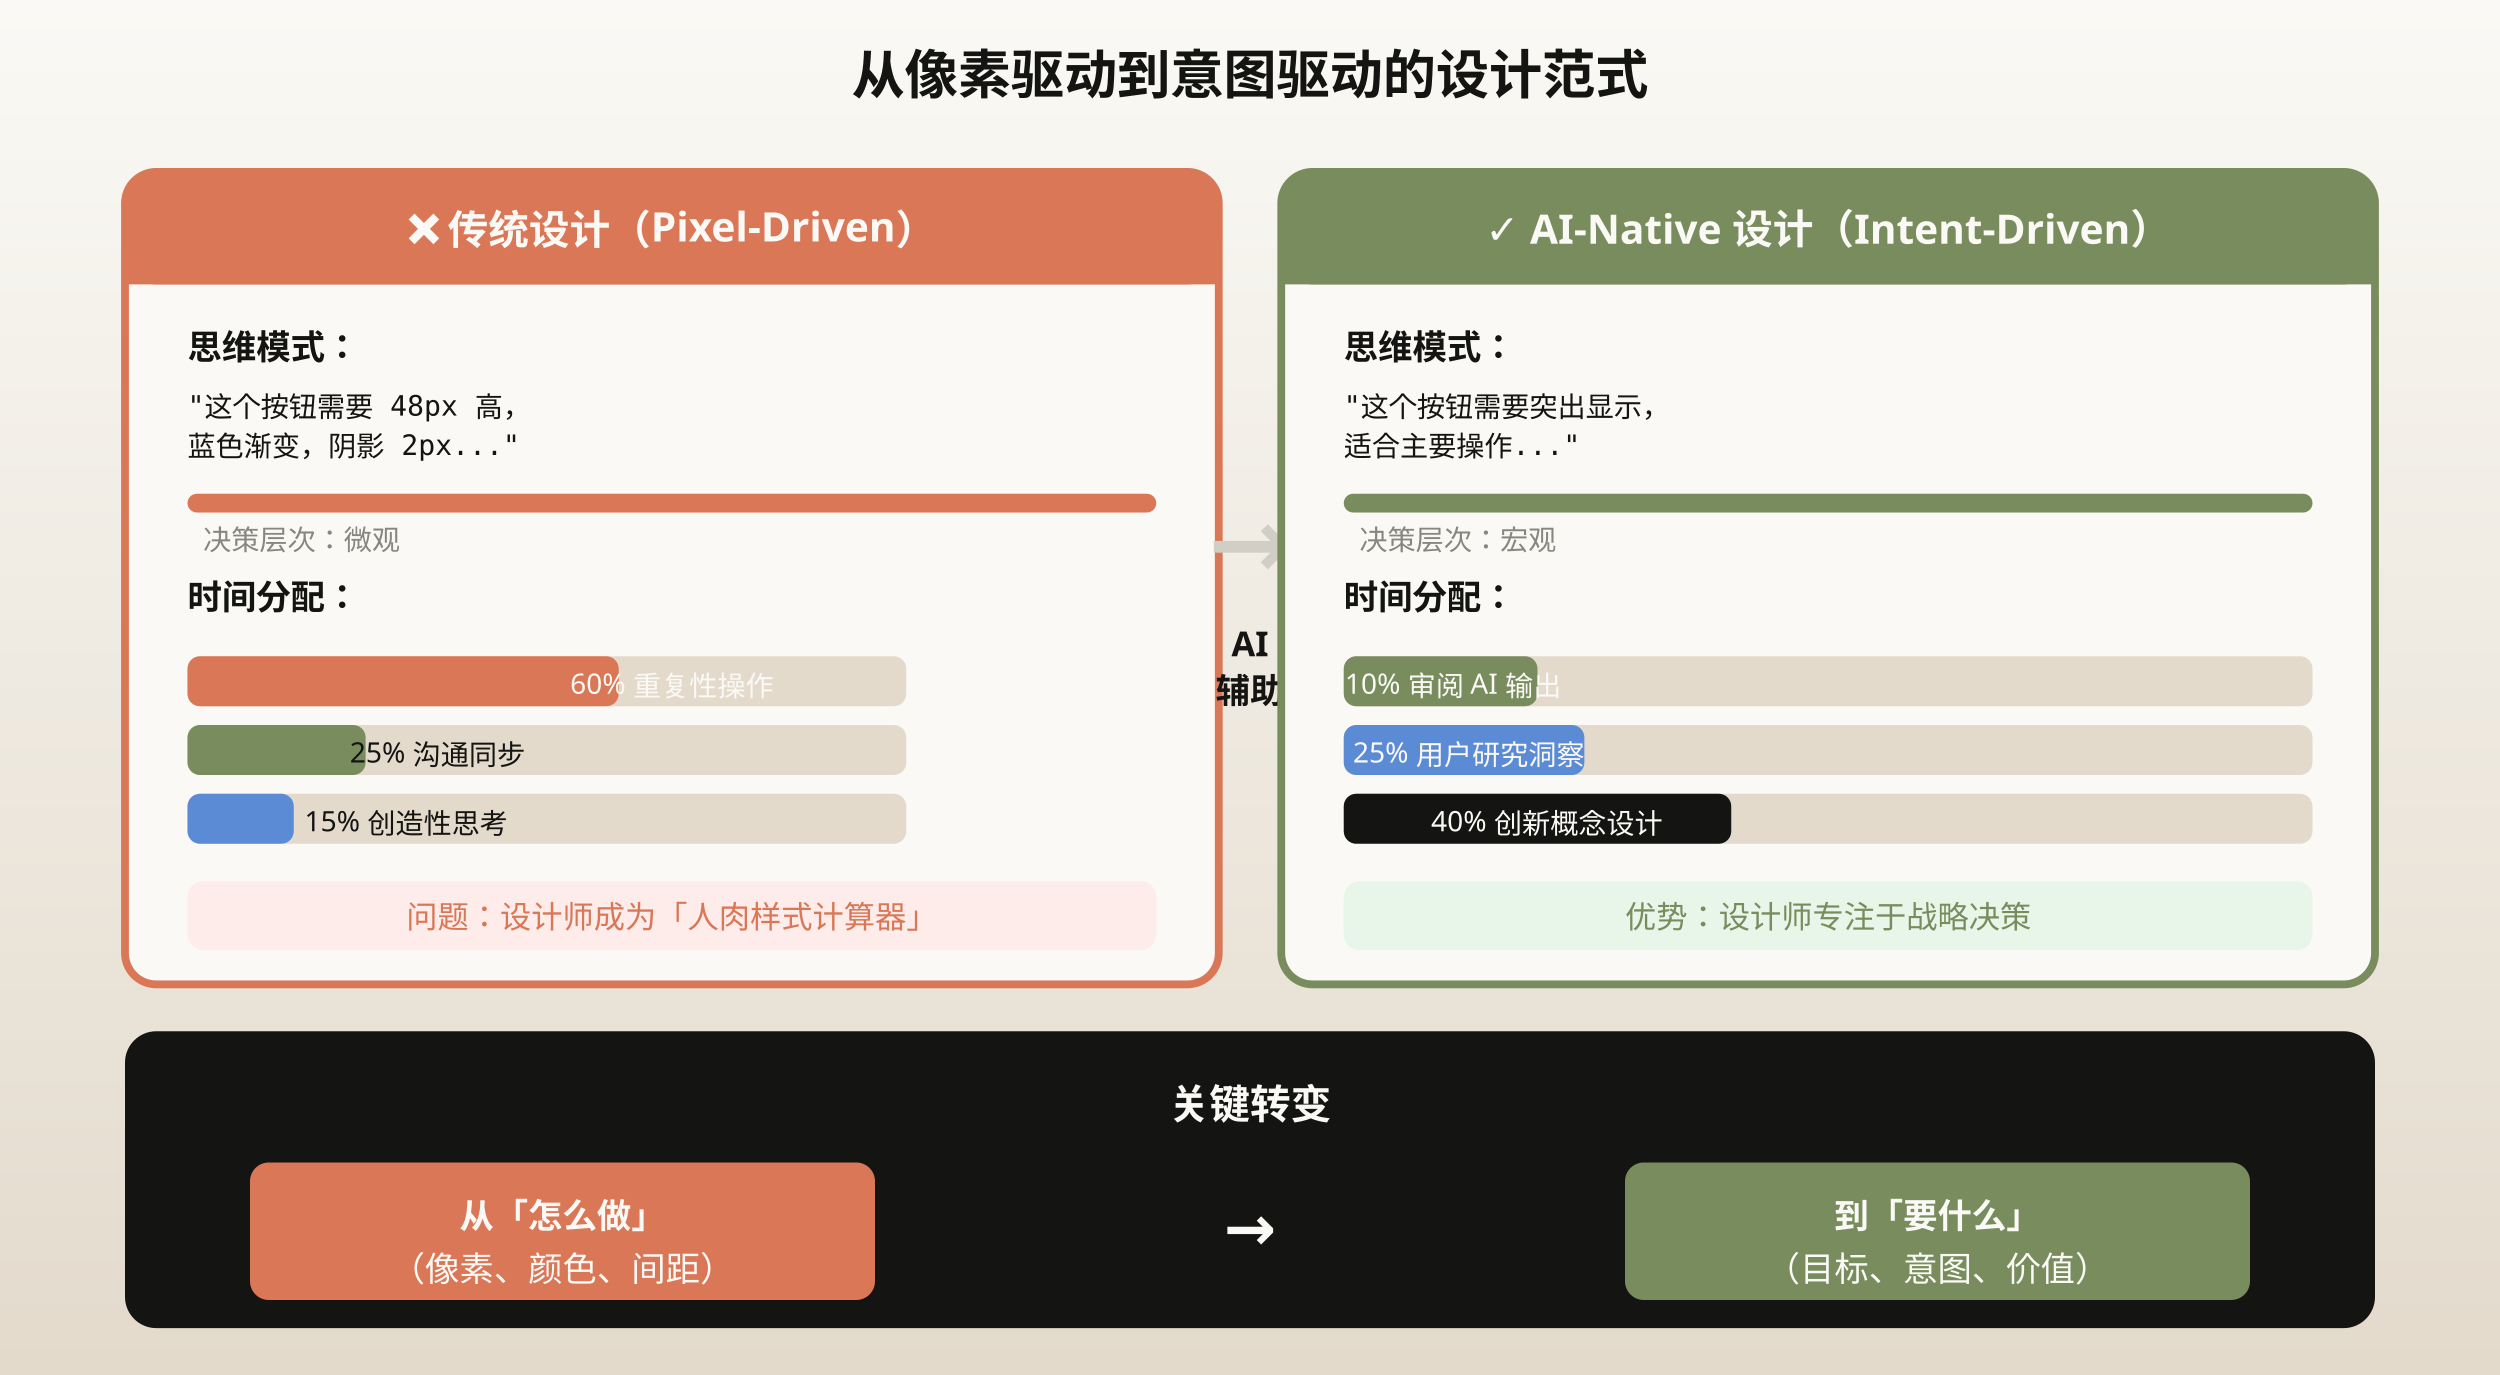
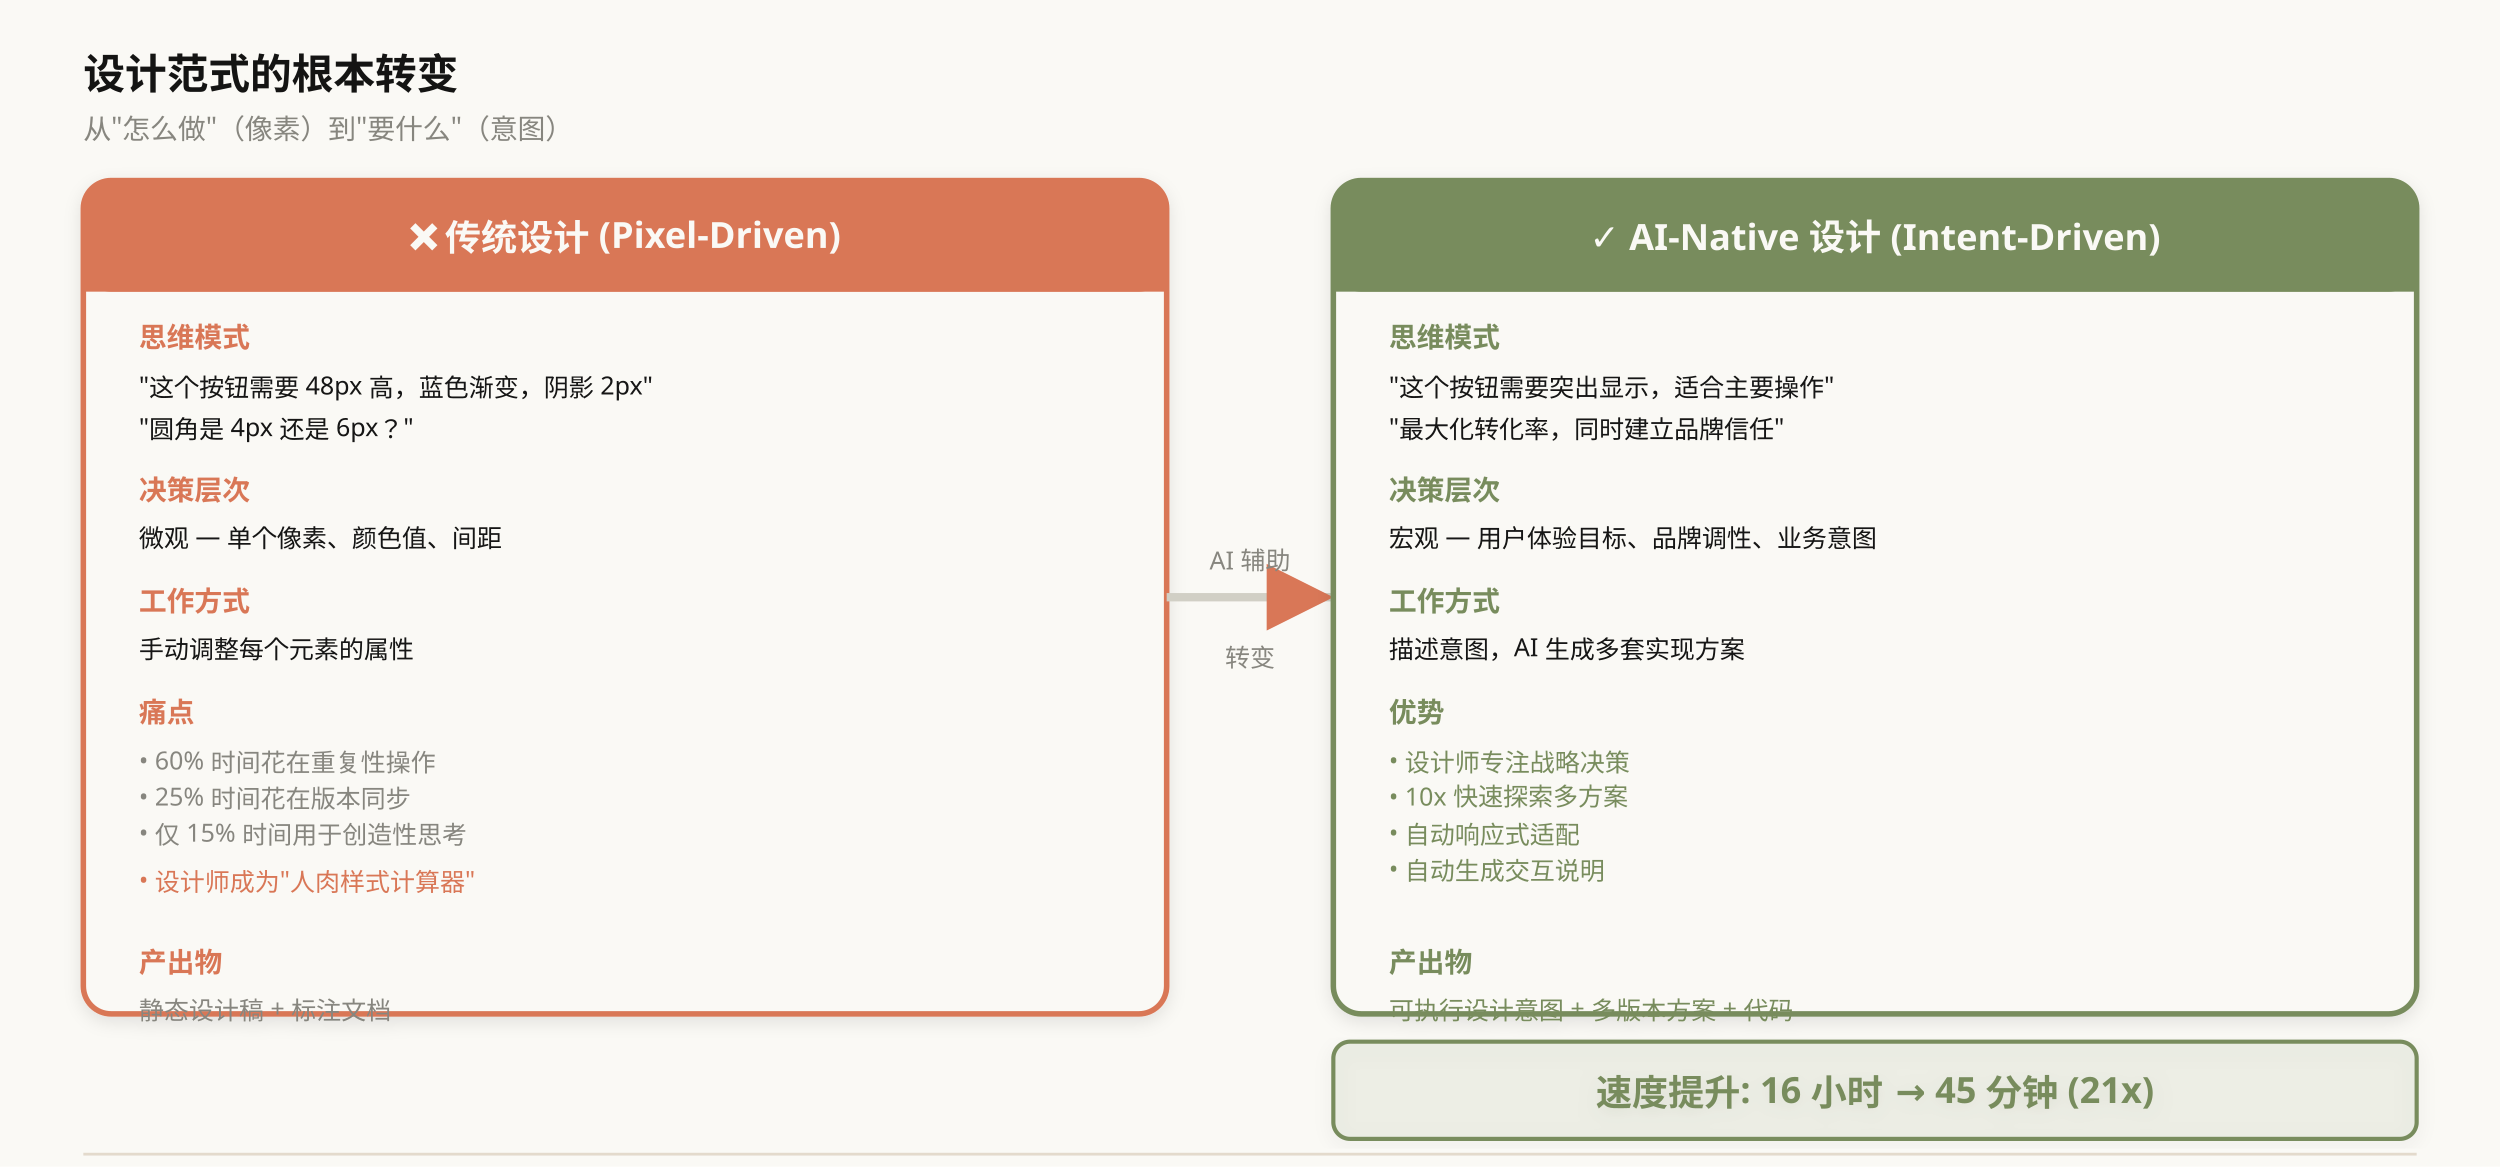
- <svg xmlns="http://www.w3.org/2000/svg" viewBox="0 0 800 440" role="img" aria-label="设计范式转变">
+ <svg xmlns="http://www.w3.org/2000/svg" viewBox="0 0 900 420" role="img" aria-label="意图驱动设计 vs 像素驱动设计">
  <defs>
-     <linearGradient id="bgGrad9" x1="0%" y1="0%" x2="0%" y2="100%">
-       <stop offset="0%" stop-color="#FAF9F5" />
-       <stop offset="100%" stop-color="#E3DACC" />
-     </linearGradient>
+     <filter id="sf4" x="-10%" y="-10%" width="120%" height="120%">
+       <feDropShadow dx="0" dy="2" stdDeviation="3" flood-color="#141413" flood-opacity="0.1" />
+     </filter>
+     <marker id="rtArr" markerWidth="8" markerHeight="8" refX="8" refY="4" orient="auto">
+       <polygon points="0 0, 8 4, 0 8" fill="#D97757" />
+     </marker>
+     <marker id="grArr" markerWidth="8" markerHeight="8" refX="8" refY="4" orient="auto">
+       <polygon points="0 0, 8 4, 0 8" fill="#788C5D" />
+     </marker>
  </defs>
-   <rect width="800" height="440" fill="url(#bgGrad9)" />
-   <text x="400" y="30" font-family="system-ui, sans-serif" font-size="17" font-weight="700" fill="#141413" text-anchor="middle">从像素驱动到意图驱动的设计范式</text>
-   <rect x="40" y="55" width="350" height="260" rx="10" fill="#FAF9F5" stroke="#D97757" stroke-width="2.5" />
-   <rect x="40" y="55" width="350" height="36" rx="10" fill="#D97757" />
-   <rect x="40" y="79" width="350" height="12" fill="#D97757" />
-   <text x="215" y="78" font-family="system-ui, sans-serif" font-size="13" font-weight="700" fill="#FAF9F5" text-anchor="middle">❌ 传统设计（Pixel-Driven）</text>
-   <text x="60" y="115" font-family="system-ui, sans-serif" font-size="11" font-weight="600" fill="#141413">思维模式：</text>
-   <text x="60" y="133" font-family="monospace" font-size="9" fill="#141413">"这个按钮需要 48px 高，</text>
-   <text x="60" y="146" font-family="monospace" font-size="9" fill="#141413">蓝色渐变，阴影 2px..."</text>
-   <rect x="60" y="158" width="310" height="6" rx="3" fill="#D97757" />
-   <text x="65" y="176" font-family="system-ui, sans-serif" font-size="9" fill="#87867F">决策层次：微观</text>
-   <text x="60" y="195" font-family="system-ui, sans-serif" font-size="11" font-weight="600" fill="#141413">时间分配：</text>
-   <rect x="60" y="210" width="230" height="16" rx="4" fill="#E3DACC" />
-   <rect x="60" y="210" width="138" height="16" rx="4" fill="#D97757" />
-   <text x="215" y="222" font-family="system-ui, sans-serif" font-size="9" fill="#FAF9F5" text-anchor="middle">60% 重复性操作</text>
-   <rect x="60" y="232" width="230" height="16" rx="4" fill="#E3DACC" />
-   <rect x="60" y="232" width="57" height="16" rx="4" fill="#788C5D" />
-   <text x="140" y="244" font-family="system-ui, sans-serif" font-size="9" fill="#141413" text-anchor="middle">25% 沟通同步</text>
-   <rect x="60" y="254" width="230" height="16" rx="4" fill="#E3DACC" />
-   <rect x="60" y="254" width="34" height="16" rx="4" fill="#5B8BD4" />
-   <text x="130" y="266" font-family="system-ui, sans-serif" font-size="9" fill="#141413" text-anchor="middle">15% 创造性思考</text>
-   <rect x="60" y="282" width="310" height="22" rx="5" fill="#FDECEA" />
-   <text x="215" y="297" font-family="system-ui, sans-serif" font-size="10" fill="#D97757" text-anchor="middle">问题：设计师成为「人肉样式计算器」</text>
-   <text x="400" y="185" font-family="system-ui, sans-serif" font-size="32" font-weight="800" fill="#D1CFC5" text-anchor="middle">→</text>
-   <text x="400" y="210" font-family="system-ui, sans-serif" font-size="11" font-weight="700" fill="#141413" text-anchor="middle">AI</text>
-   <text x="400" y="225" font-family="system-ui, sans-serif" font-size="11" font-weight="700" fill="#141413" text-anchor="middle">辅助</text>
-   <rect x="410" y="55" width="350" height="260" rx="10" fill="#FAF9F5" stroke="#788C5D" stroke-width="2.5" />
-   <rect x="410" y="55" width="350" height="36" rx="10" fill="#788C5D" />
-   <rect x="410" y="79" width="350" height="12" fill="#788C5D" />
-   <text x="585" y="78" font-family="system-ui, sans-serif" font-size="13" font-weight="700" fill="#FAF9F5" text-anchor="middle">✓ AI-Native 设计（Intent-Driven）</text>
-   <text x="430" y="115" font-family="system-ui, sans-serif" font-size="11" font-weight="600" fill="#141413">思维模式：</text>
-   <text x="430" y="133" font-family="monospace" font-size="9" fill="#141413">"这个按钮需要突出显示，</text>
-   <text x="430" y="146" font-family="monospace" font-size="9" fill="#141413">适合主要操作..."</text>
-   <rect x="430" y="158" width="310" height="6" rx="3" fill="#788C5D" />
-   <text x="435" y="176" font-family="system-ui, sans-serif" font-size="9" fill="#87867F">决策层次：宏观</text>
-   <text x="430" y="195" font-family="system-ui, sans-serif" font-size="11" font-weight="600" fill="#141413">时间分配：</text>
-   <rect x="430" y="210" width="310" height="16" rx="4" fill="#E3DACC" />
-   <rect x="430" y="210" width="62" height="16" rx="4" fill="#788C5D" />
-   <text x="465" y="222" font-family="system-ui, sans-serif" font-size="9" fill="#FAF9F5" text-anchor="middle">10% 审阅 AI 输出</text>
-   <rect x="430" y="232" width="310" height="16" rx="4" fill="#E3DACC" />
-   <rect x="430" y="232" width="77" height="16" rx="4" fill="#5B8BD4" />
-   <text x="470" y="244" font-family="system-ui, sans-serif" font-size="9" fill="#FAF9F5" text-anchor="middle">25% 用户研究洞察</text>
-   <rect x="430" y="254" width="310" height="16" rx="4" fill="#E3DACC" />
-   <rect x="430" y="254" width="124" height="16" rx="4" fill="#141413" />
-   <text x="495" y="266" font-family="system-ui, sans-serif" font-size="9" fill="#FAF9F5" text-anchor="middle">40% 创新概念设计</text>
-   <rect x="430" y="282" width="310" height="22" rx="5" fill="#E8F5E9" />
-   <text x="585" y="297" font-family="system-ui, sans-serif" font-size="10" fill="#788C5D" text-anchor="middle">优势：设计师专注于战略决策</text>
-   <rect x="40" y="330" width="720" height="95" rx="10" fill="#141413" />
-   <text x="400" y="358" font-family="system-ui, sans-serif" font-size="13" font-weight="700" fill="#FAF9F5" text-anchor="middle">关键转变</text>
-   <rect x="80" y="372" width="200" height="44" rx="6" fill="#D97757" />
-   <text x="180" y="393" font-family="system-ui, sans-serif" font-size="11" font-weight="600" fill="#FAF9F5" text-anchor="middle">从「怎么做」</text>
-   <text x="180" y="410" font-family="system-ui, sans-serif" font-size="11" fill="#FAF9F5" text-anchor="middle">（像素、颜色、间距）</text>
-   <text x="400" y="400" font-family="system-ui, sans-serif" font-size="20" font-weight="800" fill="#FAF9F5" text-anchor="middle">→</text>
-   <rect x="520" y="372" width="200" height="44" rx="6" fill="#788C5D" />
-   <text x="620" y="393" font-family="system-ui, sans-serif" font-size="11" font-weight="600" fill="#FAF9F5" text-anchor="middle">到「要什么」</text>
-   <text x="620" y="410" font-family="system-ui, sans-serif" font-size="11" fill="#FAF9F5" text-anchor="middle">（目标、意图、价值）</text>
+   <rect width="900" height="420" fill="#FAF9F5" />
+   <text x="30" y="32" font-family="system-ui,sans-serif" font-size="15" font-weight="700" fill="#141413">设计范式的根本转变</text>
+   <text x="30" y="50" font-family="system-ui,sans-serif" font-size="10" fill="#87867F">从"怎么做"（像素）到"要什么"（意图）</text>
+   <g filter="url(#sf4)">
+     <rect x="30" y="65" width="390" height="300" rx="10" fill="#FAF9F5" stroke="#D97757" stroke-width="2" />
+     <rect x="30" y="65" width="390" height="40" rx="10" fill="#D97757" />
+     <rect x="30" y="95" width="390" height="10" fill="#D97757" />
+     <text x="225" y="90" font-family="system-ui,sans-serif" font-size="13" font-weight="700" fill="#FAF9F5" text-anchor="middle">❌ 传统设计 (Pixel-Driven)</text>
+     <text x="50" y="125" font-family="system-ui,sans-serif" font-size="10" font-weight="700" fill="#D97757">思维模式</text>
+     <text x="50" y="142" font-family="system-ui,sans-serif" font-size="9" fill="#141413">"这个按钮需要 48px 高，蓝色渐变，阴影 2px"</text>
+     <text x="50" y="157" font-family="system-ui,sans-serif" font-size="9" fill="#141413">"圆角是 4px 还是 6px？"</text>
+     <text x="50" y="180" font-family="system-ui,sans-serif" font-size="10" font-weight="700" fill="#D97757">决策层次</text>
+     <text x="50" y="197" font-family="system-ui,sans-serif" font-size="9" fill="#141413">微观 — 单个像素、颜色值、间距</text>
+     <text x="50" y="220" font-family="system-ui,sans-serif" font-size="10" font-weight="700" fill="#D97757">工作方式</text>
+     <text x="50" y="237" font-family="system-ui,sans-serif" font-size="9" fill="#141413">手动调整每个元素的属性</text>
+     <text x="50" y="260" font-family="system-ui,sans-serif" font-size="10" font-weight="700" fill="#D97757">痛点</text>
+     <text x="50" y="277" font-family="system-ui,sans-serif" font-size="9" fill="#87867F">• 60% 时间花在重复性操作</text>
+     <text x="50" y="290" font-family="system-ui,sans-serif" font-size="9" fill="#87867F">• 25% 时间花在版本同步</text>
+     <text x="50" y="303" font-family="system-ui,sans-serif" font-size="9" fill="#87867F">• 仅 15% 时间用于创造性思考</text>
+     <text x="50" y="320" font-family="system-ui,sans-serif" font-size="9" fill="#D97757">• 设计师成为"人肉样式计算器"</text>
+     <text x="50" y="350" font-family="system-ui,sans-serif" font-size="10" font-weight="700" fill="#D97757">产出物</text>
+     <text x="50" y="367" font-family="system-ui,sans-serif" font-size="9" fill="#87867F">静态设计稿 + 标注文档</text>
+   </g>
+   <line x1="420" y1="215" x2="480" y2="215" stroke="#D1CFC5" stroke-width="3" marker-end="url(#rtArr)" />
+   <text x="450" y="205" font-family="system-ui,sans-serif" font-size="9" fill="#87867F" text-anchor="middle">AI 辅助</text>
+   <text x="450" y="240" font-family="system-ui,sans-serif" font-size="9" fill="#87867F" text-anchor="middle">转变</text>
+   <g filter="url(#sf4)">
+     <rect x="480" y="65" width="390" height="300" rx="10" fill="#FAF9F5" stroke="#788C5D" stroke-width="2" />
+     <rect x="480" y="65" width="390" height="40" rx="10" fill="#788C5D" />
+     <rect x="480" y="95" width="390" height="10" fill="#788C5D" />
+     <text x="675" y="90" font-family="system-ui,sans-serif" font-size="13" font-weight="700" fill="#FAF9F5" text-anchor="middle">✓ AI-Native 设计 (Intent-Driven)</text>
+     <text x="500" y="125" font-family="system-ui,sans-serif" font-size="10" font-weight="700" fill="#788C5D">思维模式</text>
+     <text x="500" y="142" font-family="system-ui,sans-serif" font-size="9" fill="#141413">"这个按钮需要突出显示，适合主要操作"</text>
+     <text x="500" y="157" font-family="system-ui,sans-serif" font-size="9" fill="#141413">"最大化转化率，同时建立品牌信任"</text>
+     <text x="500" y="180" font-family="system-ui,sans-serif" font-size="10" font-weight="700" fill="#788C5D">决策层次</text>
+     <text x="500" y="197" font-family="system-ui,sans-serif" font-size="9" fill="#141413">宏观 — 用户体验目标、品牌调性、业务意图</text>
+     <text x="500" y="220" font-family="system-ui,sans-serif" font-size="10" font-weight="700" fill="#788C5D">工作方式</text>
+     <text x="500" y="237" font-family="system-ui,sans-serif" font-size="9" fill="#141413">描述意图，AI 生成多套实现方案</text>
+     <text x="500" y="260" font-family="system-ui,sans-serif" font-size="10" font-weight="700" fill="#788C5D">优势</text>
+     <text x="500" y="277" font-family="system-ui,sans-serif" font-size="9" fill="#788C5D">• 设计师专注战略决策</text>
+     <text x="500" y="290" font-family="system-ui,sans-serif" font-size="9" fill="#788C5D">• 10x 快速探索多方案</text>
+     <text x="500" y="303" font-family="system-ui,sans-serif" font-size="9" fill="#788C5D">• 自动响应式适配</text>
+     <text x="500" y="316" font-family="system-ui,sans-serif" font-size="9" fill="#788C5D">• 自动生成交互说明</text>
+     <text x="500" y="350" font-family="system-ui,sans-serif" font-size="10" font-weight="700" fill="#788C5D">产出物</text>
+     <text x="500" y="367" font-family="system-ui,sans-serif" font-size="9" fill="#788C5D">可执行设计意图 + 多版本方案 + 代码</text>
+   </g>
+   <g filter="url(#sf4)">
+     <rect x="480" y="375" width="390" height="35" rx="6" fill="#788C5D" fill-opacity="0.1" stroke="#788C5D" stroke-width="1.5" />
+     <text x="675" y="398" font-family="system-ui,sans-serif" font-size="13" font-weight="700" fill="#788C5D" text-anchor="middle">速度提升: 16 小时 → 45 分钟 (21x)</text>
+   </g>
+   <rect x="30" y="415" width="840" height="1" fill="#E3DACC" />
+   <text x="30" y="432" font-family="system-ui,sans-serif" font-size="10" font-weight="600" fill="#141413">设计师角色演变:</text>
+   <text x="155" y="432" font-family="system-ui,sans-serif" font-size="10" fill="#D97757">像素守护者</text>
+   <text x="250" y="432" font-family="system-ui,sans-serif" font-size="10" fill="#87867F">→</text>
+   <text x="270" y="432" font-family="system-ui,sans-serif" font-size="10" fill="#141413">意图传达者</text>
+   <text x="370" y="432" font-family="system-ui,sans-serif" font-size="10" fill="#87867F">→</text>
+   <text x="390" y="432" font-family="system-ui,sans-serif" font-size="10" fill="#788C5D">体验架构师</text>
</svg>
